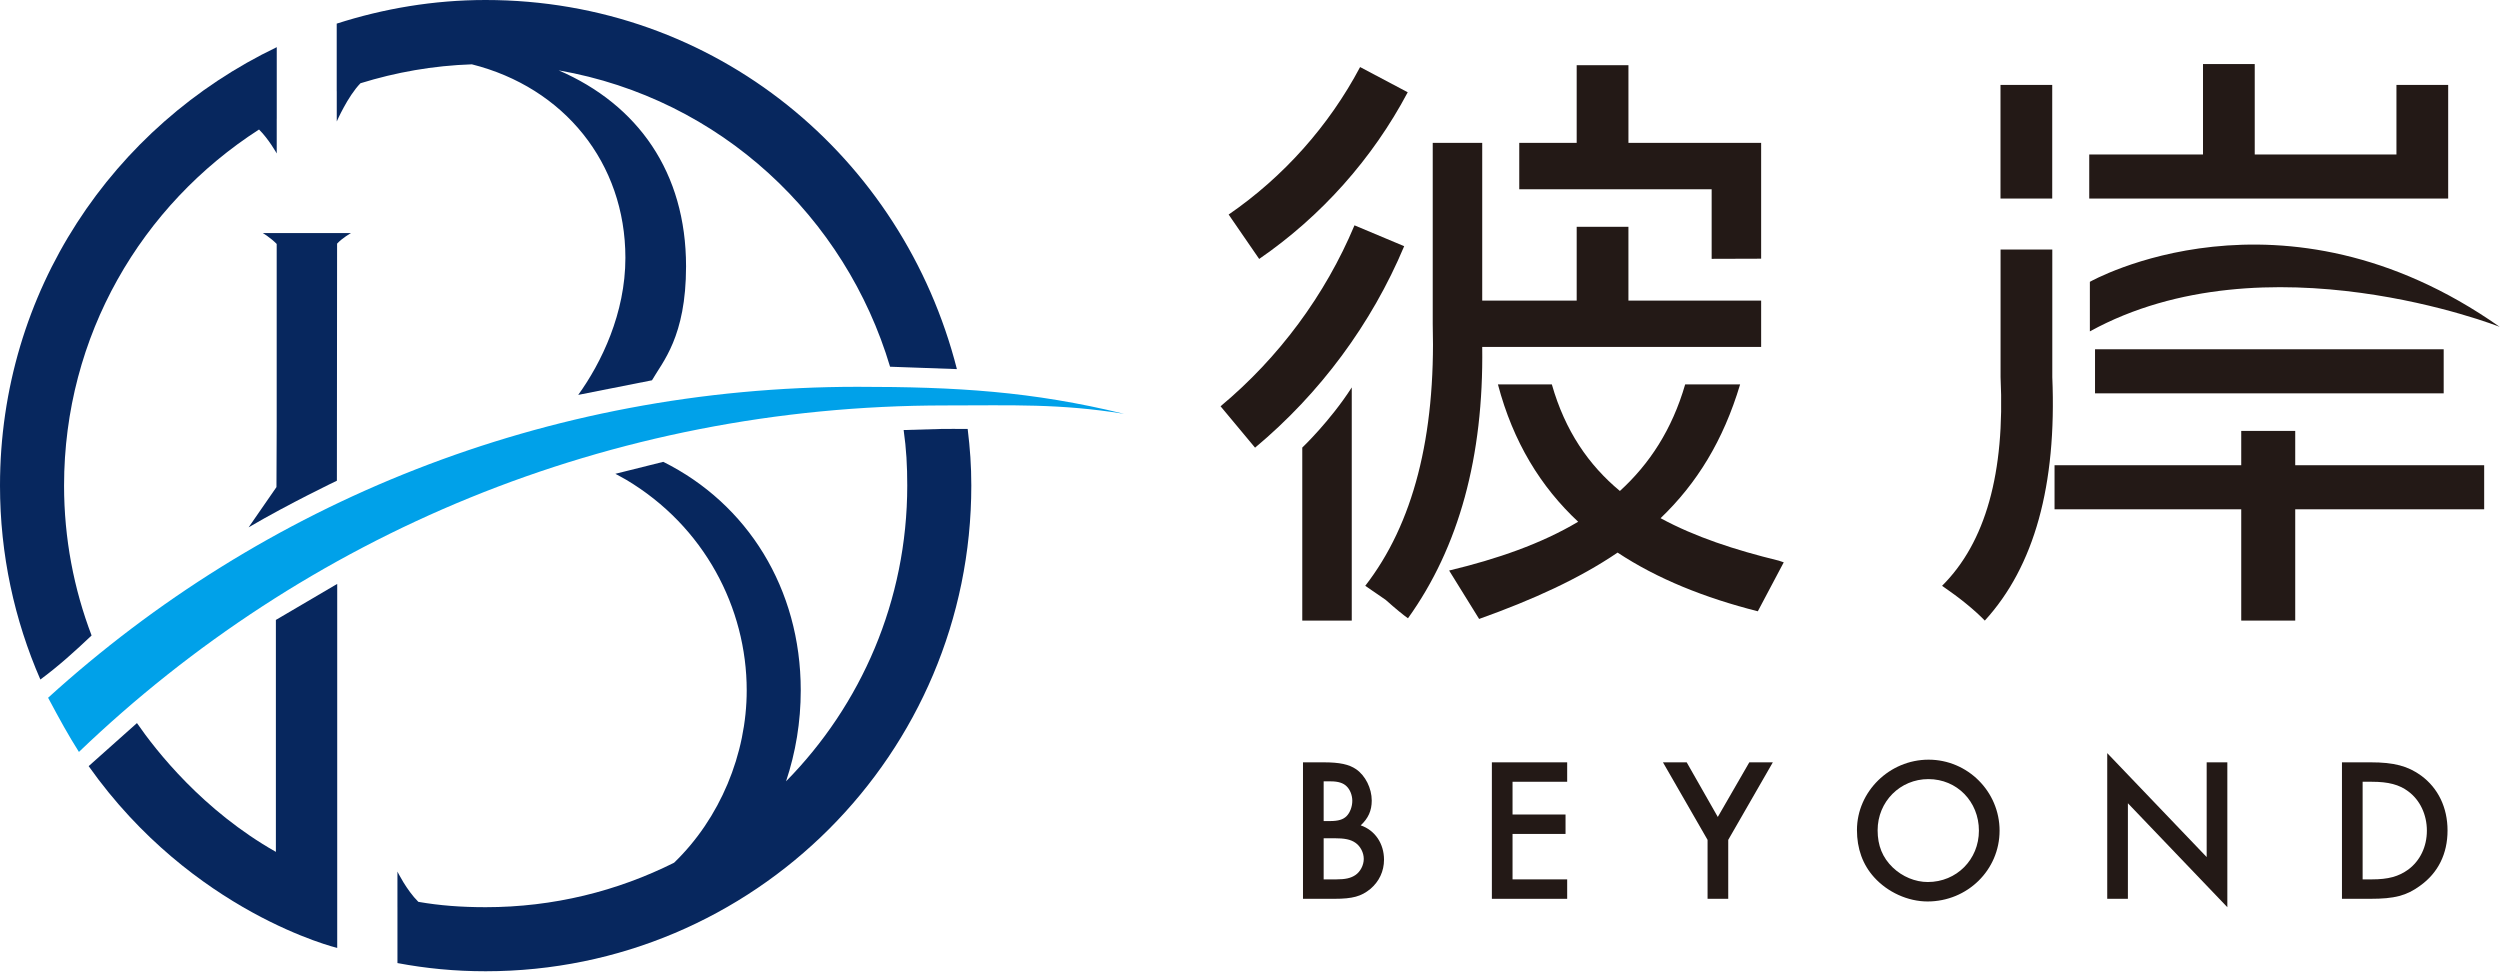
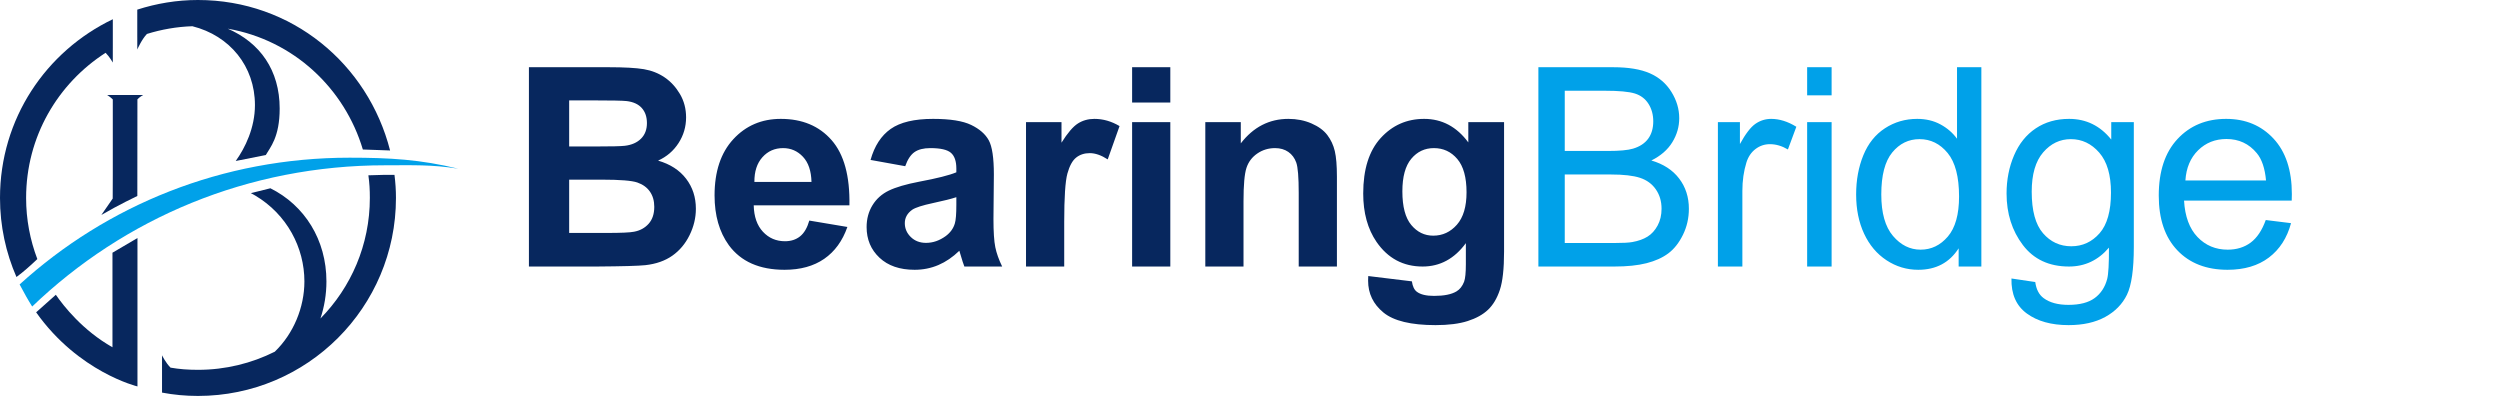
- <svg xmlns="http://www.w3.org/2000/svg" width="100%" height="100%" viewBox="0 0 1448 563" version="1.1" xml:space="preserve" style="fill-rule:evenodd;clip-rule:evenodd;stroke-linejoin:round;stroke-miterlimit:2;">
+ <svg xmlns="http://www.w3.org/2000/svg" width="100%" height="100%" viewBox="0 0 3552 563" version="1.1" xml:space="preserve" style="fill-rule:evenodd;clip-rule:evenodd;stroke-linejoin:round;stroke-miterlimit:2;">
  <g transform="matrix(1,0,0,1,-1798.628,-598.5725)">
    <g transform="matrix(4.166667,0,0,4.166667,0,0)">
      <g transform="matrix(1,0,0,1,550.878,248.1821)">
        <path d="M0,-50.755C-43.426,-50.755 -82.723,-34.598 -112.521,-7.532C-110.808,-4.33 -109.77,-2.436 -108.236,0C-76.875,-30.064 -34.69,-48.165 12.184,-48.165C21.631,-48.165 28.009,-48.444 37.048,-47C24.247,-50.125 13.764,-50.755 0,-50.755" style="fill:rgb(0,161,233);fill-rule:nonzero;" />
      </g>
    </g>
    <g transform="matrix(4.166667,0,0,4.166667,0,0)">
      <g transform="matrix(1,0,0,1,475.897,216.9611)">
        <path d="M4.57,-40.906L-7.701,-40.906C-7.701,-40.906 -6.676,-40.317 -5.764,-39.394L-5.764,-13.974L-5.796,-5.593L-9.666,0C-3.982,-3.338 2.604,-6.48 2.604,-6.48L2.632,-39.437C3.419,-40.277 4.57,-40.906 4.57,-40.906Z" style="fill:rgb(7,39,94);fill-rule:nonzero;" />
      </g>
    </g>
    <g transform="matrix(4.166667,0,0,4.166667,0,0)">
      <g transform="matrix(1,0,0,1,440.5757,177.1696)">
        <path d="M0,33.99C0,13.126 10.778,-5.01 27.102,-15.509C28.447,-14.181 29.562,-12.183 29.562,-12.183L29.562,-17.017L29.566,-17.02L29.566,-26.956C6.772,-16.026 -8.905,6.982 -8.905,33.99C-8.905,43.575 -6.895,52.687 -3.293,60.946C-0.772,59.089 1.557,56.981 3.826,54.824C1.361,48.349 0,41.33 0,33.99" style="fill:rgb(7,39,94);fill-rule:nonzero;" />
      </g>
    </g>
    <g transform="matrix(4.166667,0,0,4.166667,0,0)">
      <g transform="matrix(1,0,0,1,470.0206,238.1766)">
        <path d="M0,23.898C-10.149,18.147 -16.647,9.855 -19.312,5.995L-26.026,11.98C-11.561,32.422 8.525,37.25 8.525,37.25L8.525,-13.352L0,-8.345L0,23.898Z" style="fill:rgb(7,39,94);fill-rule:nonzero;" />
      </g>
    </g>
    <g transform="matrix(4.166667,0,0,4.166667,0,0)">
      <g transform="matrix(1,0,0,1,566.1856,278.6405)">
        <path d="M0,-75.354C-0.722,-75.383 -3.395,-75.35 -3.699,-75.354L-8.901,-75.204C-8.525,-72.534 -8.4,-70.254 -8.4,-67.481C-8.4,-51.463 -14.833,-36.953 -25.248,-26.374C-23.909,-30.389 -23.204,-34.641 -23.204,-39.019C-23.204,-53.197 -30.639,-64.969 -42.315,-70.783L-48.972,-69.121L-47.462,-68.288C-36.644,-61.846 -30.716,-50.513 -30.716,-39.019C-30.716,-30.156 -34.428,-21.212 -40.812,-15.058C-48.696,-11.111 -57.587,-8.876 -67.005,-8.876C-70.391,-8.876 -73.395,-9.103 -76.362,-9.62C-78.019,-11.259 -79.268,-13.827 -79.268,-13.827L-79.268,-8.881L-79.266,-8.881L-79.266,-1.108C-75.286,-0.362 -71.311,0.029 -67.005,0.029C-29.72,0.029 0.505,-30.197 0.505,-67.481C0.505,-70.264 0.328,-72.66 0,-75.354" style="fill:rgb(7,39,94);fill-rule:nonzero;" />
      </g>
    </g>
    <g transform="matrix(4.166667,0,0,4.166667,0,0)">
      <g transform="matrix(1,0,0,1,518.6055,162.7074)">
        <path d="M0,16.794C0,24.499 -3.331,31.367 -6.558,35.844L3.695,33.814C5.153,31.264 8.432,27.789 8.432,17.979C8.432,4.891 1.733,-4.501 -9.277,-9.27C13.304,-5.317 30.604,11.173 36.792,31.927L46.082,32.259C38.567,2.793 12.581,-19.05 -19.448,-19.05C-26.657,-19.05 -33.615,-17.858 -40.129,-15.766L-40.129,-6.359C-40.127,-6.36 -40.125,-6.36 -40.123,-6.361L-40.123,-2.164C-40.123,-2.164 -38.613,-5.645 -36.827,-7.478C-31.912,-9.003 -26.703,-9.932 -21.339,-10.108C-8.56,-6.891 0,3.572 0,16.794" style="fill:rgb(7,39,94);fill-rule:nonzero;" />
      </g>
    </g>
-     <g transform="matrix(4.166667,0,0,4.166667,0,0)">
-       <g transform="matrix(0,1,1,0,623.9809,210.2789)">
-         <path d="M-4.405,-11.284L19.647,-11.284L19.647,-4.405L-12.768,-4.405C-8.104,-7.391 -4.405,-11.284 -4.405,-11.284" style="fill:rgb(35,25,22);fill-rule:nonzero;" />
-       </g>
-     </g>
-     <g transform="matrix(4.166667,0,0,4.166667,0,0)">
-       <g transform="matrix(1,0,0,1,643.3389,201.2361)">
-         <path d="M-5.628,-9.348L33.145,-9.348L33.145,-15.795L14.696,-15.795L14.696,-26.055L7.504,-26.055L7.504,-15.795L-5.628,-15.795L-5.628,-37.715L-12.507,-37.715L-12.507,-12.572C-12.091,3.117 -15.218,15.259 -21.888,23.854C-21.262,24.282 -20.324,24.927 -19.074,25.788C-17.618,27.078 -16.572,27.934 -15.947,28.367C-8.863,18.483 -5.424,5.912 -5.628,-9.348Z" style="fill:rgb(35,25,22);fill-rule:nonzero;" />
-       </g>
-     </g>
-     <g transform="matrix(4.166667,0,0,4.166667,0,0)">
-       <g transform="matrix(1,0,0,1,669.6041,152.7191)">
-         <path d="M0,26.919L6.879,26.898L6.879,10.802L-11.567,10.802L-11.567,0L-18.762,0L-18.762,10.802L-26.745,10.802L-26.745,17.249L0,17.249L0,26.919Z" style="fill:rgb(35,25,22);fill-rule:nonzero;" />
-       </g>
-     </g>
-     <g transform="matrix(4.166667,0,0,4.166667,0,0)">
-       <g transform="matrix(1,0,0,1,716.9464,161.5872)">
-         <rect x="-7.191" y="-6.125" width="7.191" height="15.795" style="fill:rgb(35,25,22);fill-rule:nonzero;" />
-       </g>
-     </g>
-     <g transform="matrix(4.166667,0,0,4.166667,0,0)">
-       <g transform="matrix(1,0,0,1,771.9874,168.3563)">
-         <path d="M0,-12.894L-7.191,-12.894L-7.191,-3.224L-26.891,-3.224L-26.891,-15.795L-34.082,-15.795L-34.082,-3.224L-49.896,-3.224L-49.896,2.901L0,2.901L0,-12.894Z" style="fill:rgb(35,25,22);fill-rule:nonzero;" />
-       </g>
-     </g>
-     <g transform="matrix(4.166667,0,0,4.166667,0,0)">
-       <g transform="matrix(1,0,0,1,722.8965,192.2093)">
-         <rect x="0" y="0" width="48.466" height="6.126" style="fill:rgb(35,25,22);fill-rule:nonzero;" />
-       </g>
-     </g>
-     <g transform="matrix(4.166667,0,0,4.166667,0,0)">
-       <g transform="matrix(1,0,0,1,750.7256,229.925)">
-         <path d="M0,-26.367L-7.505,-26.367L-7.505,-21.597L-33.457,-21.597L-33.457,-15.472L-7.505,-15.472L-7.505,0L0,0L0,-15.472L26.265,-15.472L26.265,-21.597L0,-21.597L0,-26.367Z" style="fill:rgb(35,25,22);fill-rule:nonzero;" />
-       </g>
-     </g>
-     <g transform="matrix(4.166667,0,0,4.166667,0,0)">
-       <g transform="matrix(1,0,0,1,716.9561,229.925)">
-         <path d="M0,-51.576L-7.191,-51.576L-7.191,-33.847C-6.566,-20.52 -9.277,-10.85 -15.321,-4.835C-12.82,-3.117 -10.841,-1.505 -9.381,0C-2.502,-7.524 0.625,-18.803 0,-33.847L0,-51.576Z" style="fill:rgb(35,25,22);fill-rule:nonzero;" />
-       </g>
-     </g>
-     <g transform="matrix(4.166667,0,0,4.166667,0,0)">
-       <g transform="matrix(1,0,0,1,722.1788,174.6294)">
-         <path d="M0,8.204L0,15.093C24.458,1.651 56.965,14.461 56.965,14.461C26.601,-6.889 0,8.204 0,8.204" style="fill:rgb(35,25,22);fill-rule:nonzero;" />
-       </g>
-     </g>
-     <g transform="matrix(4.166667,0,0,4.166667,0,0)">
-       <g transform="matrix(1,0,0,1,662.504,211.0998)">
-         <path d="M0,4.59C5.028,-0.224 8.715,-6.187 11.057,-14.006L3.418,-14.006C1.599,-7.73 -1.54,-2.943 -5.655,0.808C-9.993,-2.796 -13.269,-7.534 -15.114,-14.006L-22.609,-14.006C-20.492,-5.985 -16.65,0.237 -11.457,5.085C-16.606,8.15 -22.695,10.259 -29.393,11.866L-25.223,18.596C-17.721,15.917 -11.32,12.997 -5.975,9.372C-0.43,13.036 6.147,15.664 13.518,17.531L17.121,10.727L16.445,10.496C10.344,9.007 4.776,7.186 0,4.59" style="fill:rgb(35,25,22);fill-rule:nonzero;" />
-       </g>
-     </g>
-     <g transform="matrix(4.166667,0,0,4.166667,0,0)">
-       <g transform="matrix(-0.883827,-0.467814,-0.467814,0.883827,599.3073,169.1835)">
-         <path d="M-18.848,-24.347L-11.358,-24.347C-11.356,-15.107 -9.088,-5.884 -4.799,2.323L-11.437,5.792C-16.284,-3.48 -18.846,-13.903 -18.848,-24.347" style="fill:rgb(35,25,22);fill-rule:nonzero;" />
-       </g>
-     </g>
-     <g transform="matrix(4.166667,0,0,4.166667,0,0)">
-       <g transform="matrix(-0.912871,-0.408248,-0.408248,0.912871,602.4459,202.15)">
-         <path d="M-4.892,-31.951C-5.136,-21.442 -2.81,-10.874 1.835,-1.389L-4.892,1.906C-10.062,-8.654 -12.652,-20.422 -12.381,-32.124L-4.892,-31.951Z" style="fill:rgb(35,25,22);fill-rule:nonzero;" />
-       </g>
-     </g>
-     <g transform="matrix(4.166667,0,0,4.166667,0,0)">
-       <g transform="matrix(1,0,0,1,617.4327,252.3279)">
-         <path d="M0,13.57C1.251,13.57 2.02,13.397 2.646,12.971C3.328,12.516 3.812,11.606 3.812,10.725C3.812,9.87 3.356,8.96 2.646,8.477C1.991,8.022 1.167,7.851 -0.313,7.851L-1.763,7.851L-1.763,13.57L0,13.57ZM-0.882,5.463C0.256,5.463 0.939,5.264 1.422,4.78C1.906,4.295 2.219,3.444 2.219,2.647C2.219,1.879 1.906,1.082 1.422,0.627C0.967,0.172 0.256,-0.056 -0.768,-0.056L-1.763,-0.056L-1.763,5.463L-0.882,5.463ZM-4.636,-2.701L-1.792,-2.701C0.484,-2.701 1.764,-2.417 2.759,-1.735C4.039,-0.853 4.921,0.911 4.921,2.618C4.921,4.012 4.437,5.091 3.385,6.06C5.376,6.743 6.627,8.591 6.627,10.839C6.627,12.432 5.945,13.882 4.722,14.906C3.47,15.929 2.276,16.271 -0.284,16.271L-4.636,16.271L-4.636,-2.701Z" style="fill:rgb(35,25,22);fill-rule:nonzero;" />
-       </g>
-     </g>
-     <g transform="matrix(4.166667,0,0,4.166667,0,0)">
-       <g transform="matrix(1,0,0,1,641.9258,265.8985)">
-         <path d="M0,-13.57L0,-9.018L7.367,-9.018L7.367,-6.317L0,-6.317L0,-0.001L7.595,-0.001L7.595,2.701L-2.873,2.701L-2.873,-16.271L7.595,-16.271L7.595,-13.57L0,-13.57Z" style="fill:rgb(35,25,22);fill-rule:nonzero;" />
-       </g>
-     </g>
-     <g transform="matrix(4.166667,0,0,4.166667,0,0)">
-       <g transform="matrix(1,0,0,1,662.835,268.5993)">
-         <path d="M0,-18.972L3.299,-18.972L7.623,-11.378L12.004,-18.972L15.274,-18.972L9.074,-8.193L9.074,0L6.201,0L6.201,-8.193L0,-18.972Z" style="fill:rgb(35,25,22);fill-rule:nonzero;" />
-       </g>
-     </g>
-     <g transform="matrix(4.166667,0,0,4.166667,0,0)">
-       <g transform="matrix(1,0,0,1,692.6758,259.1557)">
-         <path d="M0,-0.085C0,2.048 0.683,3.725 2.104,5.09C3.441,6.371 5.233,7.11 6.969,7.11C10.979,7.11 14.08,3.981 14.08,-0.029C14.08,-4.067 11.036,-7.197 7.054,-7.197C3.129,-7.197 0,-4.067 0,-0.085M16.952,-0.029C16.952,5.432 12.486,9.813 6.94,9.813C4.21,9.813 1.394,8.533 -0.483,6.455C-2.076,4.694 -2.873,2.474 -2.873,-0.114C-2.873,-5.462 1.649,-9.898 7.082,-9.898C12.516,-9.898 16.952,-5.462 16.952,-0.029" style="fill:rgb(35,25,22);fill-rule:nonzero;" />
-       </g>
-     </g>
-     <g transform="matrix(4.166667,0,0,4.166667,0,0)">
-       <g transform="matrix(1,0,0,1,724.5928,269.7661)">
-         <path d="M0,-21.42L13.823,-6.97L13.823,-20.139L16.696,-20.139L16.696,0L2.873,-14.45L2.873,-1.167L0,-1.167L0,-21.42Z" style="fill:rgb(35,25,22);fill-rule:nonzero;" />
-       </g>
-     </g>
-     <g transform="matrix(4.166667,0,0,4.166667,0,0)">
-       <g transform="matrix(1,0,0,1,761.3741,252.3279)">
-         <path d="M0,13.57C2.305,13.57 3.727,13.17 5.063,12.205C6.713,10.98 7.652,9.018 7.652,6.799C7.652,4.552 6.685,2.533 5.063,1.337C3.812,0.399 2.305,0.001 0,0.001L-1.279,0.001L-1.279,13.57L0,13.57ZM-4.152,-2.701L-0.17,-2.701C3.101,-2.701 5.007,-2.19 6.855,-0.853C9.217,0.882 10.524,3.585 10.524,6.77C10.524,10.013 9.217,12.66 6.713,14.451C4.808,15.845 3.158,16.271 -0.228,16.271L-4.152,16.271L-4.152,-2.701Z" style="fill:rgb(35,25,22);fill-rule:nonzero;" />
-       </g>
-     </g>
+   </g>
+   <g transform="translate(751.49,237) scale(0.92) translate(-751.49,-237)">
+     <path d="M751.49 391L751.49 83.20L874.53 83.20Q911.06 83.20 929.02 86.24Q946.97 89.29 961.14 98.94Q975.31 108.60 984.76 124.66Q994.21 140.73 994.21 160.67Q994.21 182.30 982.56 200.36Q970.90 218.41 950.96 227.44Q979.09 235.63 994.21 255.37Q1009.33 275.10 1009.33 301.77Q1009.33 322.76 999.56 342.60Q989.80 362.45 972.90 374.31Q956 386.17 931.22 388.90Q915.68 390.58 856.26 391L751.49 391M849.34 134.43L813.64 134.43L813.64 205.60L854.38 205.60Q890.70 205.60 899.52 204.55Q915.47 202.67 924.61 193.53Q933.74 184.40 933.74 169.49Q933.74 155.21 925.87 146.29Q917.99 137.37 902.46 135.48Q893.22 134.43 849.34 134.43M863.82 256.83L813.64 256.83L813.64 339.14L871.17 339.14Q904.77 339.14 913.79 337.25Q927.65 334.73 936.36 324.97Q945.08 315.20 945.08 298.83Q945.08 284.97 938.36 275.31Q931.64 265.65 918.94 261.24Q906.24 256.83 863.82 256.83M1184.52 320.03L1243.31 329.90Q1231.97 362.24 1207.51 379.14Q1183.05 396.04 1146.31 396.04Q1088.15 396.04 1060.23 358.04Q1038.18 327.59 1038.18 281.19Q1038.18 225.76 1067.15 194.37Q1096.13 162.98 1140.43 162.98Q1190.19 162.98 1218.96 195.84Q1247.72 228.70 1246.46 296.52L1098.65 296.52Q1099.28 322.76 1112.93 337.35Q1126.57 351.95 1146.94 351.95Q1160.80 351.95 1170.25 344.39Q1179.69 336.83 1184.52 320.03M1099.70 260.40L1187.88 260.40Q1187.25 234.79 1174.65 221.46Q1162.06 208.12 1144 208.12Q1124.68 208.12 1112.09 222.19Q1099.49 236.26 1099.70 260.40M1332.63 236.05L1279.09 226.39Q1288.12 194.06 1310.17 178.52Q1332.21 162.98 1375.68 162.98Q1415.15 162.98 1434.46 172.33Q1453.78 181.67 1461.65 196.05Q1469.53 210.43 1469.53 248.86L1468.90 317.72Q1468.90 347.12 1471.73 361.08Q1474.57 375.04 1482.34 391L1423.97 391Q1421.66 385.12 1418.30 373.57Q1416.83 368.32 1416.20 366.64Q1401.08 381.34 1383.86 388.69Q1366.65 396.04 1347.12 396.04Q1312.69 396.04 1292.85 377.35Q1273 358.67 1273 330.11Q1273 311.21 1282.03 296.41Q1291.06 281.61 1307.33 273.74Q1323.61 265.86 1354.26 259.98Q1395.62 252.22 1411.58 245.50L1411.58 239.62Q1411.58 222.61 1403.18 215.37Q1394.78 208.12 1371.48 208.12Q1355.73 208.12 1346.91 214.32Q1338.09 220.51 1332.63 236.05M1411.58 295.68L1411.58 283.92Q1400.24 287.70 1375.68 292.95Q1351.11 298.20 1343.55 303.24Q1332 311.42 1332 324.02Q1332 336.41 1341.24 345.44Q1350.48 354.47 1364.76 354.47Q1380.71 354.47 1395.20 343.97Q1405.91 335.99 1409.27 324.44Q1411.58 316.88 1411.58 295.68M1578.17 322.13L1578.17 391L1519.17 391L1519.17 168.02L1573.97 168.02L1573.97 199.73Q1588.04 177.26 1599.27 170.12Q1610.50 162.98 1624.78 162.98Q1644.93 162.98 1663.62 174.11L1645.35 225.55Q1630.45 215.89 1617.64 215.89Q1605.25 215.89 1596.64 222.72Q1588.04 229.54 1583.10 247.39Q1578.17 265.23 1578.17 322.13M1742.03 137.79L1683.03 137.79L1683.03 83.20L1742.03 83.20L1742.03 137.79M1742.03 391L1683.03 391L1683.03 168.02L1742.03 168.02L1742.03 391M1999.32 252.43L1999.32 391L1940.32 391L1940.32 277.20Q1940.32 241.09 1936.54 230.48Q1932.76 219.88 1924.26 214Q1915.75 208.12 1903.78 208.12Q1888.46 208.12 1876.28 216.52Q1864.10 224.92 1859.59 238.78Q1855.07 252.64 1855.07 290.01L1855.07 391L1796.07 391L1796.07 168.02L1850.87 168.02L1850.87 200.78Q1880.06 162.98 1924.36 162.98Q1943.89 162.98 1960.05 170.02Q1976.22 177.05 1984.51 187.97Q1992.81 198.89 1996.06 212.74Q1999.32 226.60 1999.32 252.43M2047.70 405.70L2115.09 413.89Q2116.77 425.64 2122.86 430.05Q2131.26 436.35 2149.32 436.35Q2172.41 436.35 2183.96 429.42Q2191.73 424.80 2195.72 414.52Q2198.45 407.17 2198.45 387.43L2198.45 354.89Q2171.99 391 2131.68 391Q2086.75 391 2060.50 353Q2039.93 322.97 2039.93 278.25Q2039.93 222.19 2066.91 192.59Q2093.89 162.98 2133.99 162.98Q2175.35 162.98 2202.23 199.31L2202.23 168.02L2257.45 168.02L2257.45 368.11Q2257.45 407.59 2250.94 427.11Q2244.43 446.64 2232.67 457.77Q2220.91 468.90 2201.28 475.19Q2181.65 481.49 2151.63 481.49Q2094.94 481.49 2071.21 462.07Q2047.49 442.65 2047.49 412.84Q2047.49 409.90 2047.70 405.70M2100.40 274.89Q2100.40 310.38 2114.15 326.86Q2127.90 343.34 2148.06 343.34Q2169.68 343.34 2184.59 326.44Q2199.50 309.54 2199.50 276.36Q2199.50 241.72 2185.22 224.92Q2170.94 208.12 2149.11 208.12Q2127.90 208.12 2114.15 224.61Q2100.40 241.09 2100.40 274.89" style="fill:rgb(7,39,94);fill-rule:nonzero;" />
+     <path d="M2427.81 391L2310.45 391L2310.45 83.20L2425.92 83.20Q2461.20 83.20 2482.51 92.54Q2503.82 101.88 2515.89 121.31Q2527.97 140.73 2527.97 161.93Q2527.97 181.67 2517.26 199.10Q2506.55 216.52 2484.92 227.23Q2512.85 235.42 2527.86 255.16Q2542.87 274.89 2542.87 301.77Q2542.87 323.39 2533.74 341.97Q2524.61 360.56 2511.17 370.63Q2497.73 380.71 2477.47 385.86Q2457.21 391 2427.81 391M2351.18 119.52L2351.18 212.53L2417.74 212.53Q2444.82 212.53 2456.58 208.96Q2472.12 204.34 2479.99 193.64Q2487.86 182.93 2487.86 166.76Q2487.86 151.43 2480.51 139.78Q2473.17 128.13 2459.52 123.82Q2445.87 119.52 2412.70 119.52L2351.18 119.52M2351.18 248.86L2351.18 354.68L2427.81 354.68Q2447.55 354.68 2455.53 353.21Q2469.60 350.69 2479.04 344.81Q2488.49 338.93 2494.58 327.70Q2500.67 316.46 2500.67 301.77Q2500.67 284.55 2491.85 271.85Q2483.03 259.14 2467.39 254Q2451.75 248.86 2422.36 248.86L2351.18 248.86M2625.48 391L2587.68 391L2587.68 168.02L2621.70 168.02L2621.70 201.83Q2634.71 178.10 2645.74 170.54Q2656.76 162.98 2669.99 162.98Q2689.09 162.98 2708.83 175.16L2695.81 210.22Q2681.96 202.04 2668.10 202.04Q2655.71 202.04 2645.84 209.49Q2635.97 216.94 2631.78 230.17Q2625.48 250.33 2625.48 274.26L2625.48 391M2763.30 126.66L2725.51 126.66L2725.51 83.20L2763.30 83.20L2763.30 126.66M2763.30 391L2725.51 391L2725.51 168.02L2763.30 168.02L2763.30 391M2994.56 391L2959.49 391L2959.49 362.87Q2938.29 396.04 2897.13 396.04Q2870.47 396.04 2848.11 381.34Q2825.75 366.64 2813.46 340.29Q2801.18 313.94 2801.18 279.72Q2801.18 246.34 2812.31 219.15Q2823.44 191.96 2845.69 177.47Q2867.95 162.98 2895.45 162.98Q2915.61 162.98 2931.36 171.49Q2947.10 179.99 2956.97 193.64L2956.97 83.20L2994.56 83.20L2994.56 391M2840.02 279.72Q2840.02 322.55 2858.08 343.76Q2876.14 364.96 2900.70 364.96Q2925.48 364.96 2942.80 344.70Q2960.12 324.44 2960.12 282.87Q2960.12 237.10 2942.49 215.68Q2924.85 194.27 2899.02 194.27Q2873.83 194.27 2856.93 214.84Q2840.02 235.42 2840.02 279.72M3041.05 409.48L3077.79 414.94Q3080.10 431.94 3090.60 439.71Q3104.66 450.21 3129.02 450.21Q3155.26 450.21 3169.54 439.71Q3183.82 429.21 3188.86 410.32Q3191.80 398.77 3191.59 361.82Q3166.81 391 3129.86 391Q3083.88 391 3058.68 357.83Q3033.49 324.65 3033.49 278.25Q3033.49 246.34 3045.04 219.36Q3056.58 192.38 3078.52 177.68Q3100.46 162.98 3130.07 162.98Q3169.54 162.98 3195.16 194.90L3195.16 168.02L3230.01 168.02L3230.01 360.77Q3230.01 412.84 3219.41 434.57Q3208.80 456.30 3185.81 468.90Q3162.82 481.49 3129.23 481.49Q3089.34 481.49 3064.77 463.54Q3040.21 445.59 3041.05 409.48M3072.33 275.52Q3072.33 319.40 3089.76 339.56Q3107.18 359.72 3133.43 359.72Q3159.46 359.72 3177.10 339.66Q3194.74 319.61 3194.74 276.78Q3194.74 235.84 3176.58 215.05Q3158.41 194.27 3132.80 194.27Q3107.60 194.27 3089.97 214.74Q3072.33 235.21 3072.33 275.52M3433.76 319.19L3472.81 324.02Q3463.58 358.25 3438.59 377.14Q3413.61 396.04 3374.76 396.04Q3325.84 396.04 3297.18 365.91Q3268.52 335.78 3268.52 281.40Q3268.52 225.13 3297.50 194.06Q3326.47 162.98 3372.66 162.98Q3417.38 162.98 3445.73 193.43Q3474.07 223.87 3474.07 279.09Q3474.07 282.45 3473.86 289.17L3307.58 289.17Q3309.67 325.91 3328.36 345.44Q3347.05 364.96 3374.97 364.96Q3395.76 364.96 3410.46 354.05Q3425.15 343.13 3433.76 319.19M3309.67 258.09L3434.18 258.09Q3431.66 229.96 3419.90 215.89Q3401.85 194.06 3373.08 194.06Q3347.05 194.06 3329.31 211.48Q3311.56 228.91 3309.67 258.09" style="fill:rgb(0,161,233);fill-rule:nonzero;" />
  </g>
</svg>
